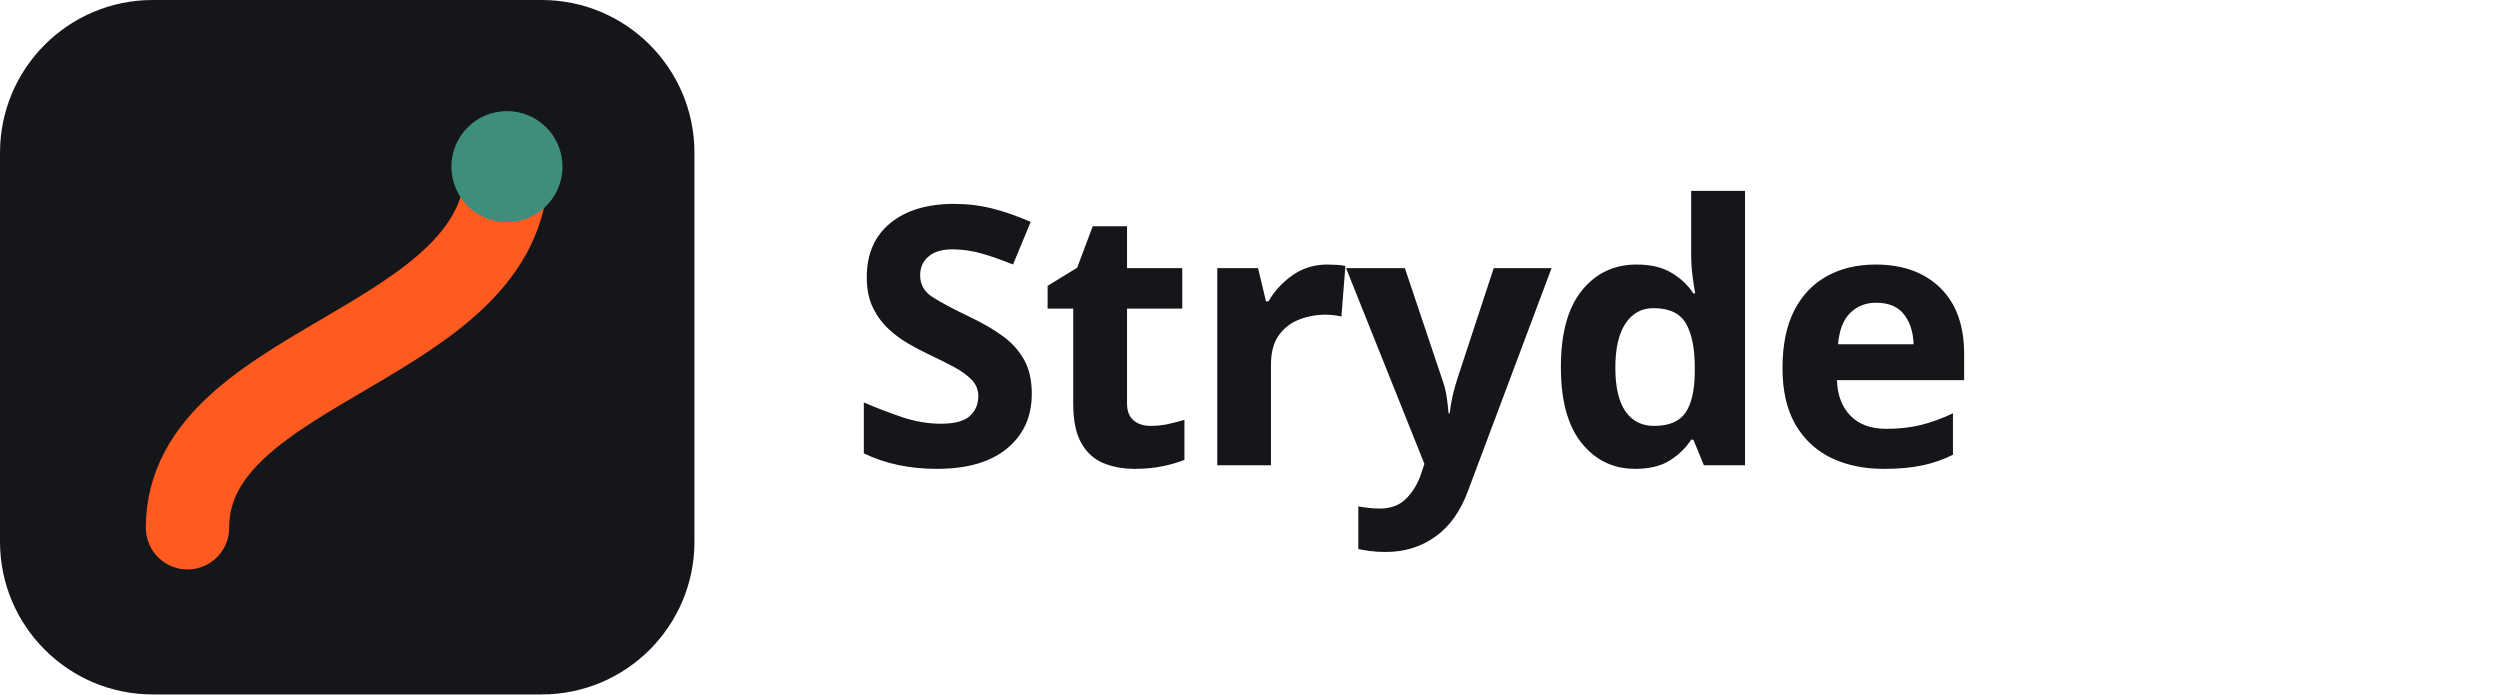
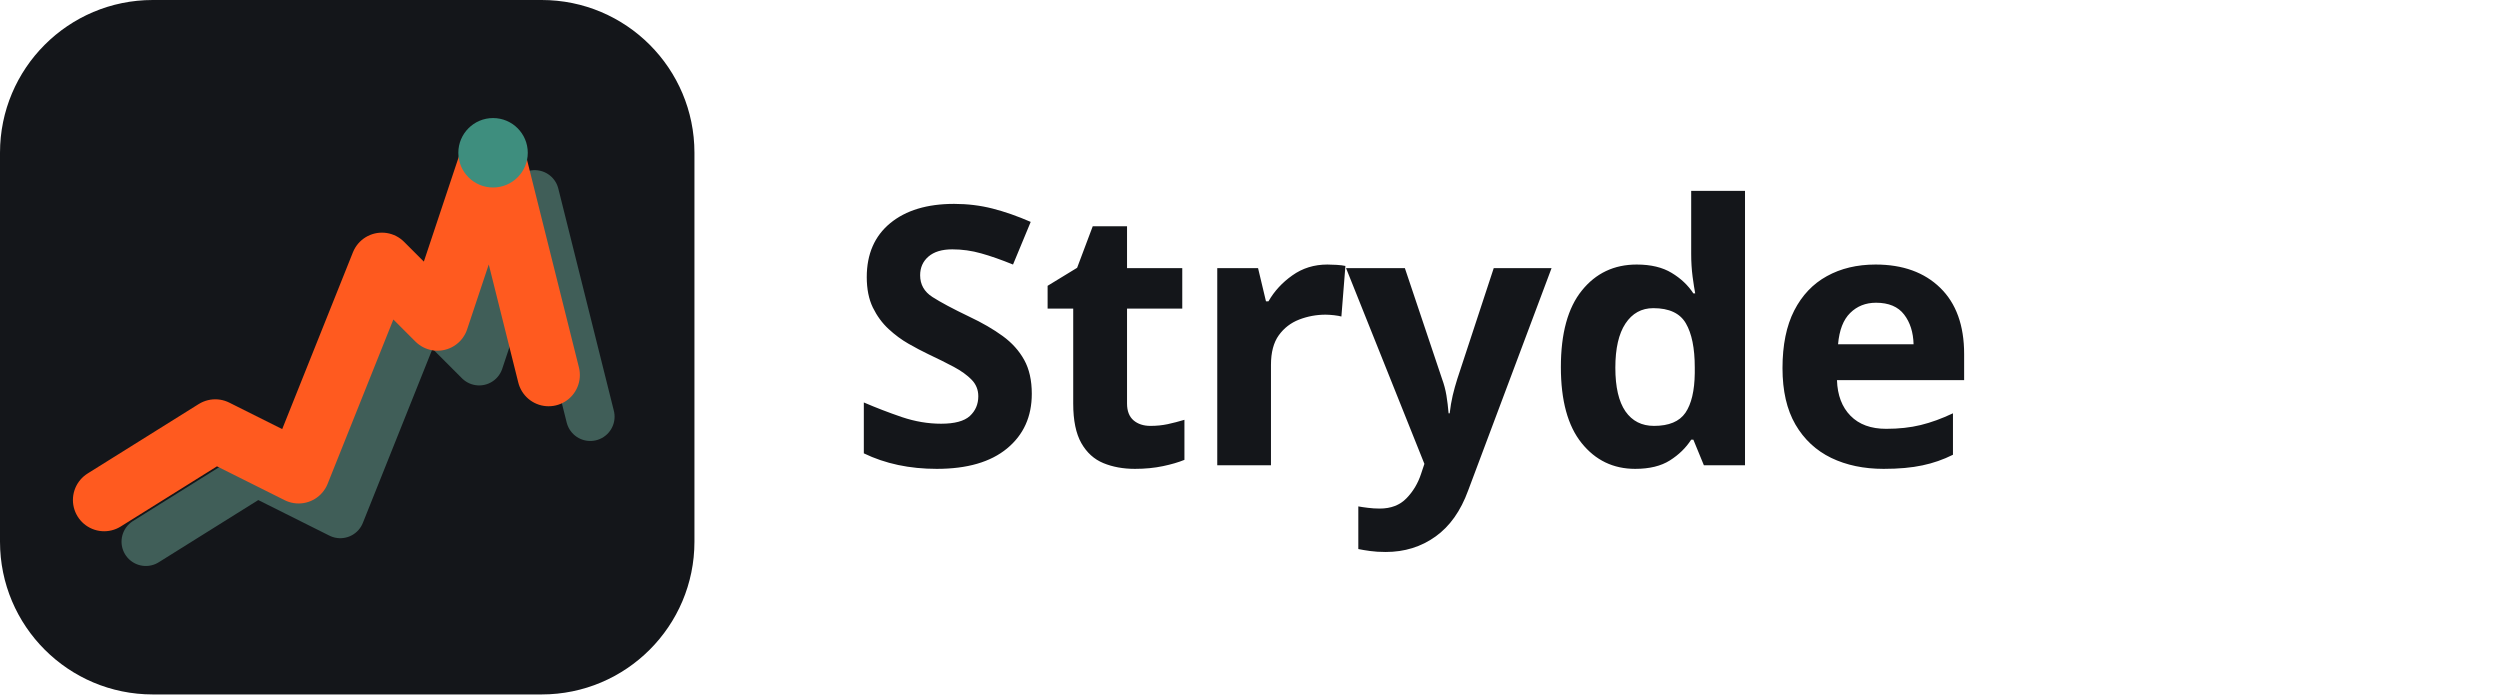
<svg xmlns="http://www.w3.org/2000/svg" width="360" height="100" viewBox="0 0 360 100">
  <rect x="0" y="0" width="100" height="100" rx="22" fill="#14161A" />
-   <path d="M27,76 C27,52 73,50 73,24" fill="none" stroke="#FF5A1F" stroke-width="12" stroke-linecap="round" />
-   <circle cx="73" cy="24" r="8" fill="#3E8E7E" />
+   <g transform="translate(-3,4)">
+     <polyline points="24,74 40,64 52,70 64,40 72,48 80,24 88,56" fill="none" stroke="#6BA696" stroke-width="7" stroke-linecap="round" stroke-linejoin="round" opacity="0.5" />
+     <polyline points="18,68 34,58 46,64 58,34 66,42 74,18 82,50" fill="none" stroke="#FF5A1F" stroke-width="9" stroke-linecap="round" stroke-linejoin="round" />
+     <circle cx="74" cy="18" r="5" fill="#3E8E7E" />
+   </g>
  <text x="122" y="67" font-family="'Space Grotesk', sans-serif" font-weight="700" font-size="52" fill="#14161A" letter-spacing="-1">Stryde</text>
</svg>
